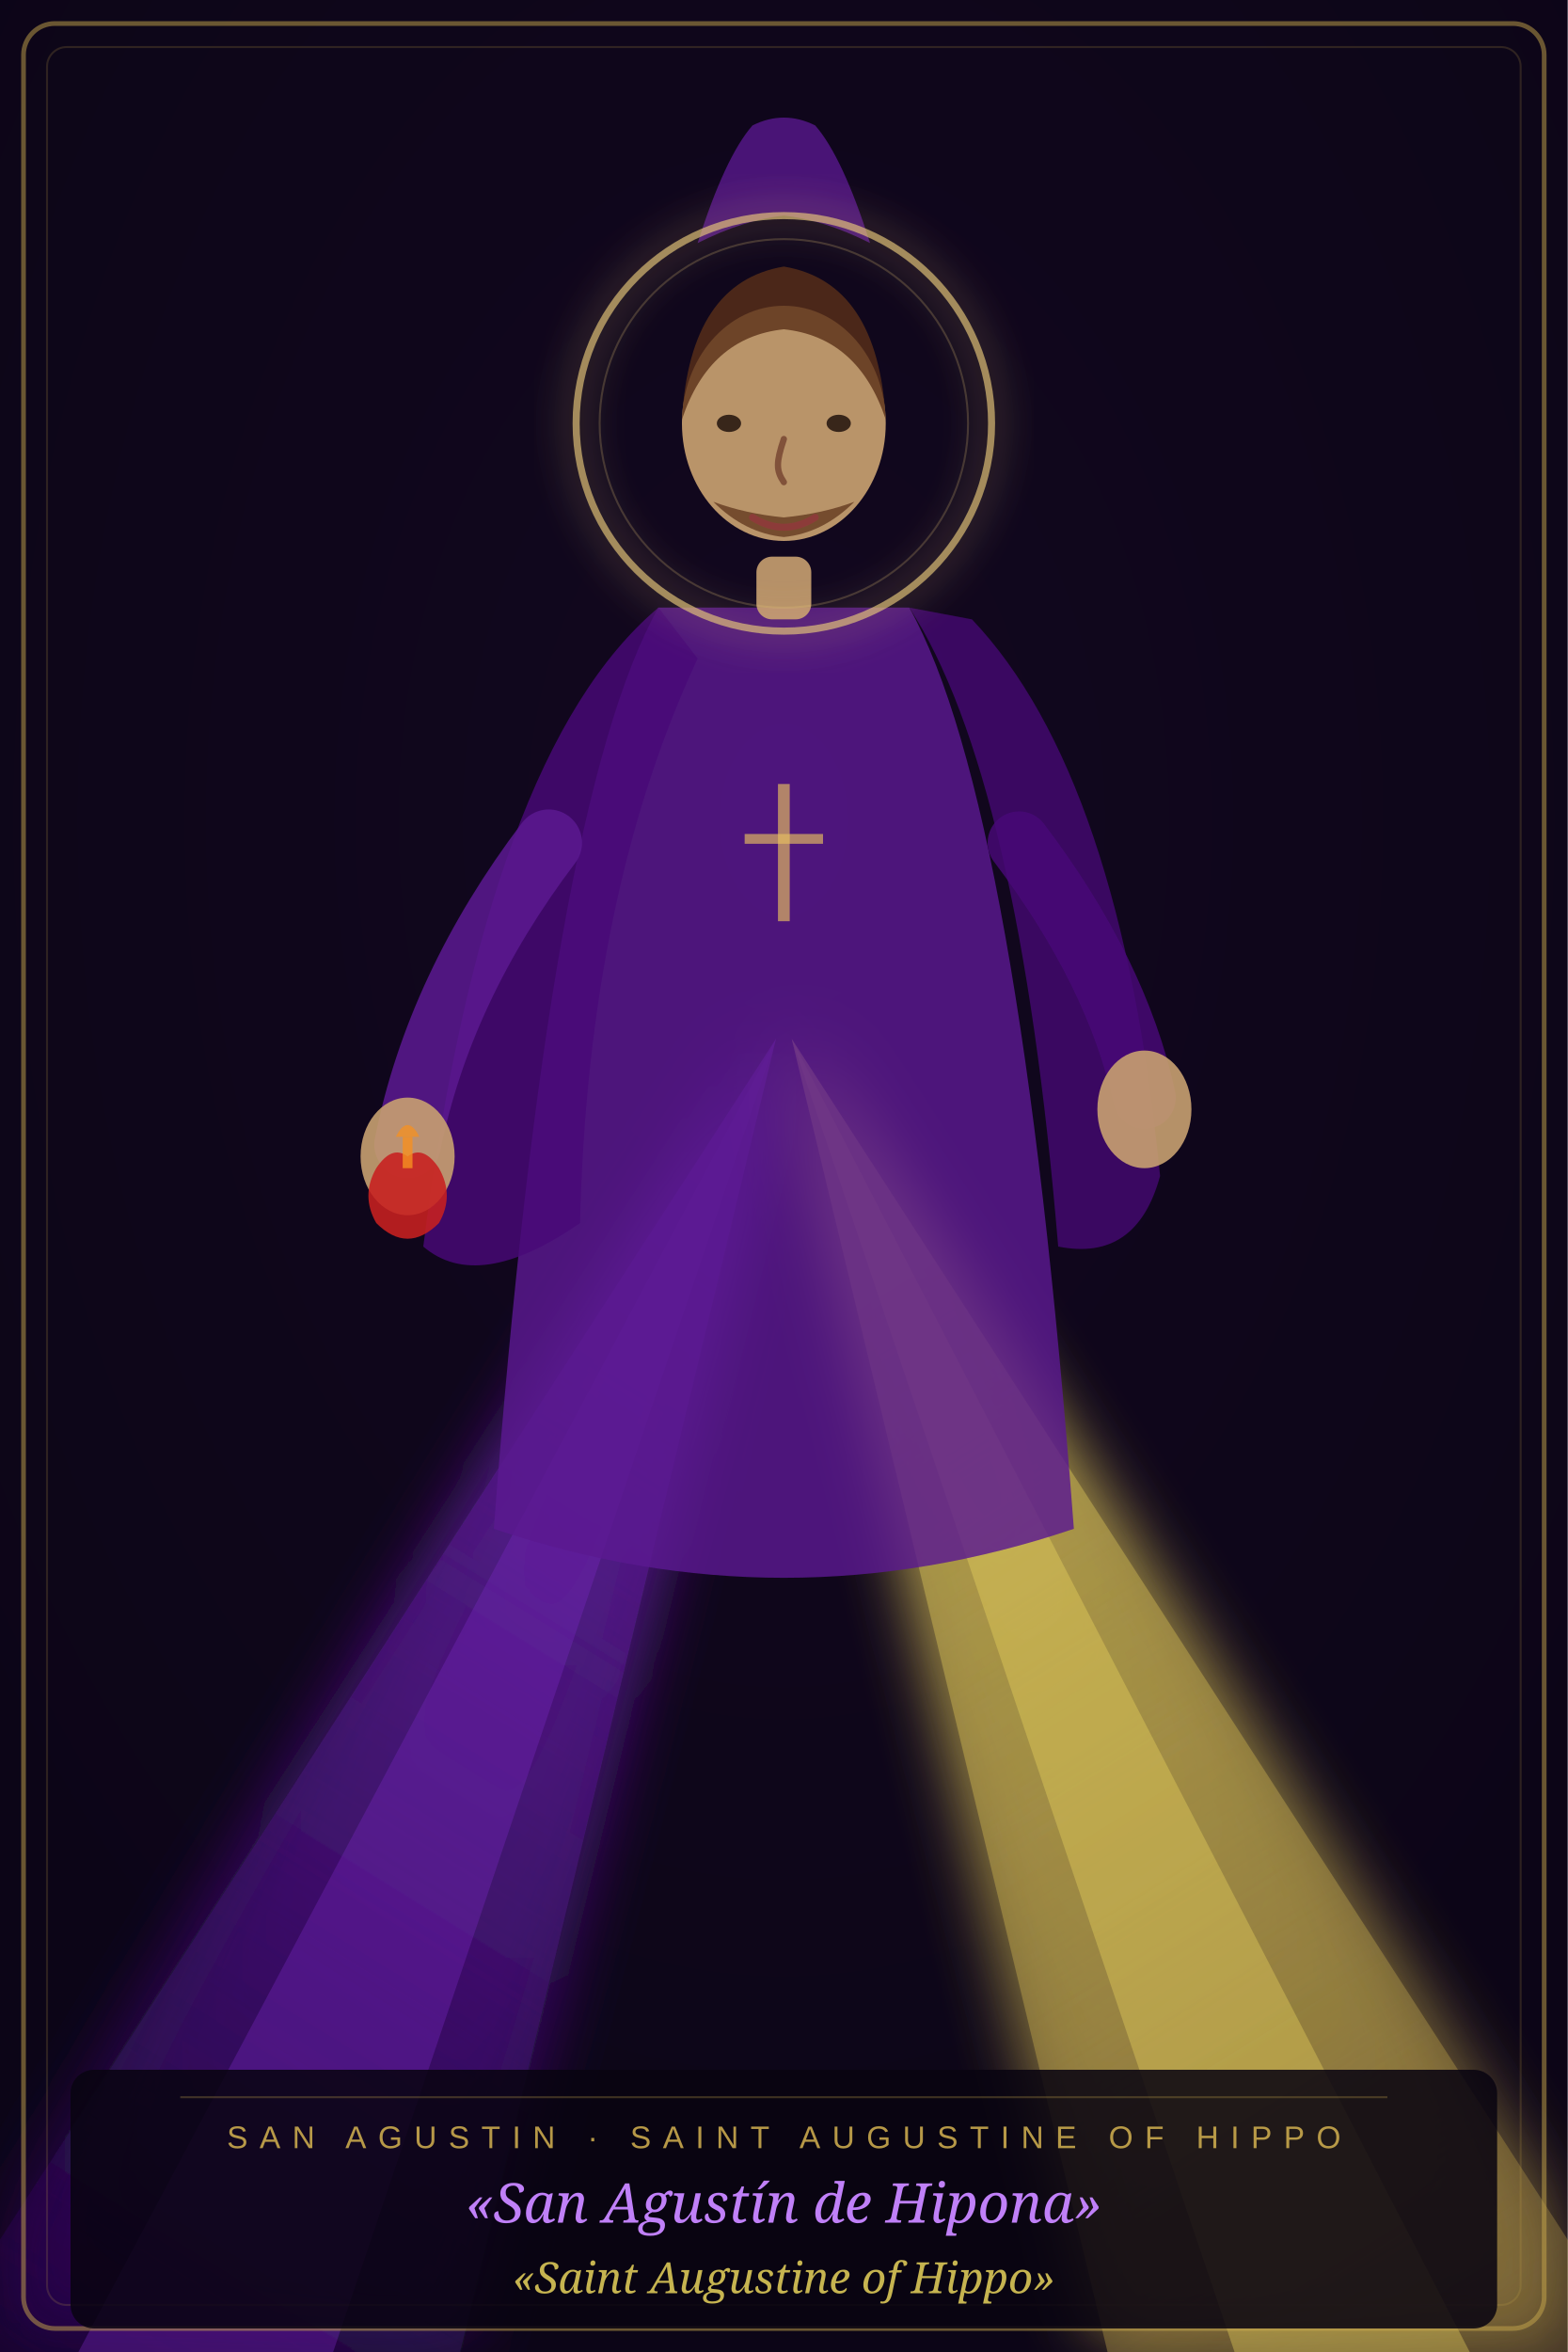
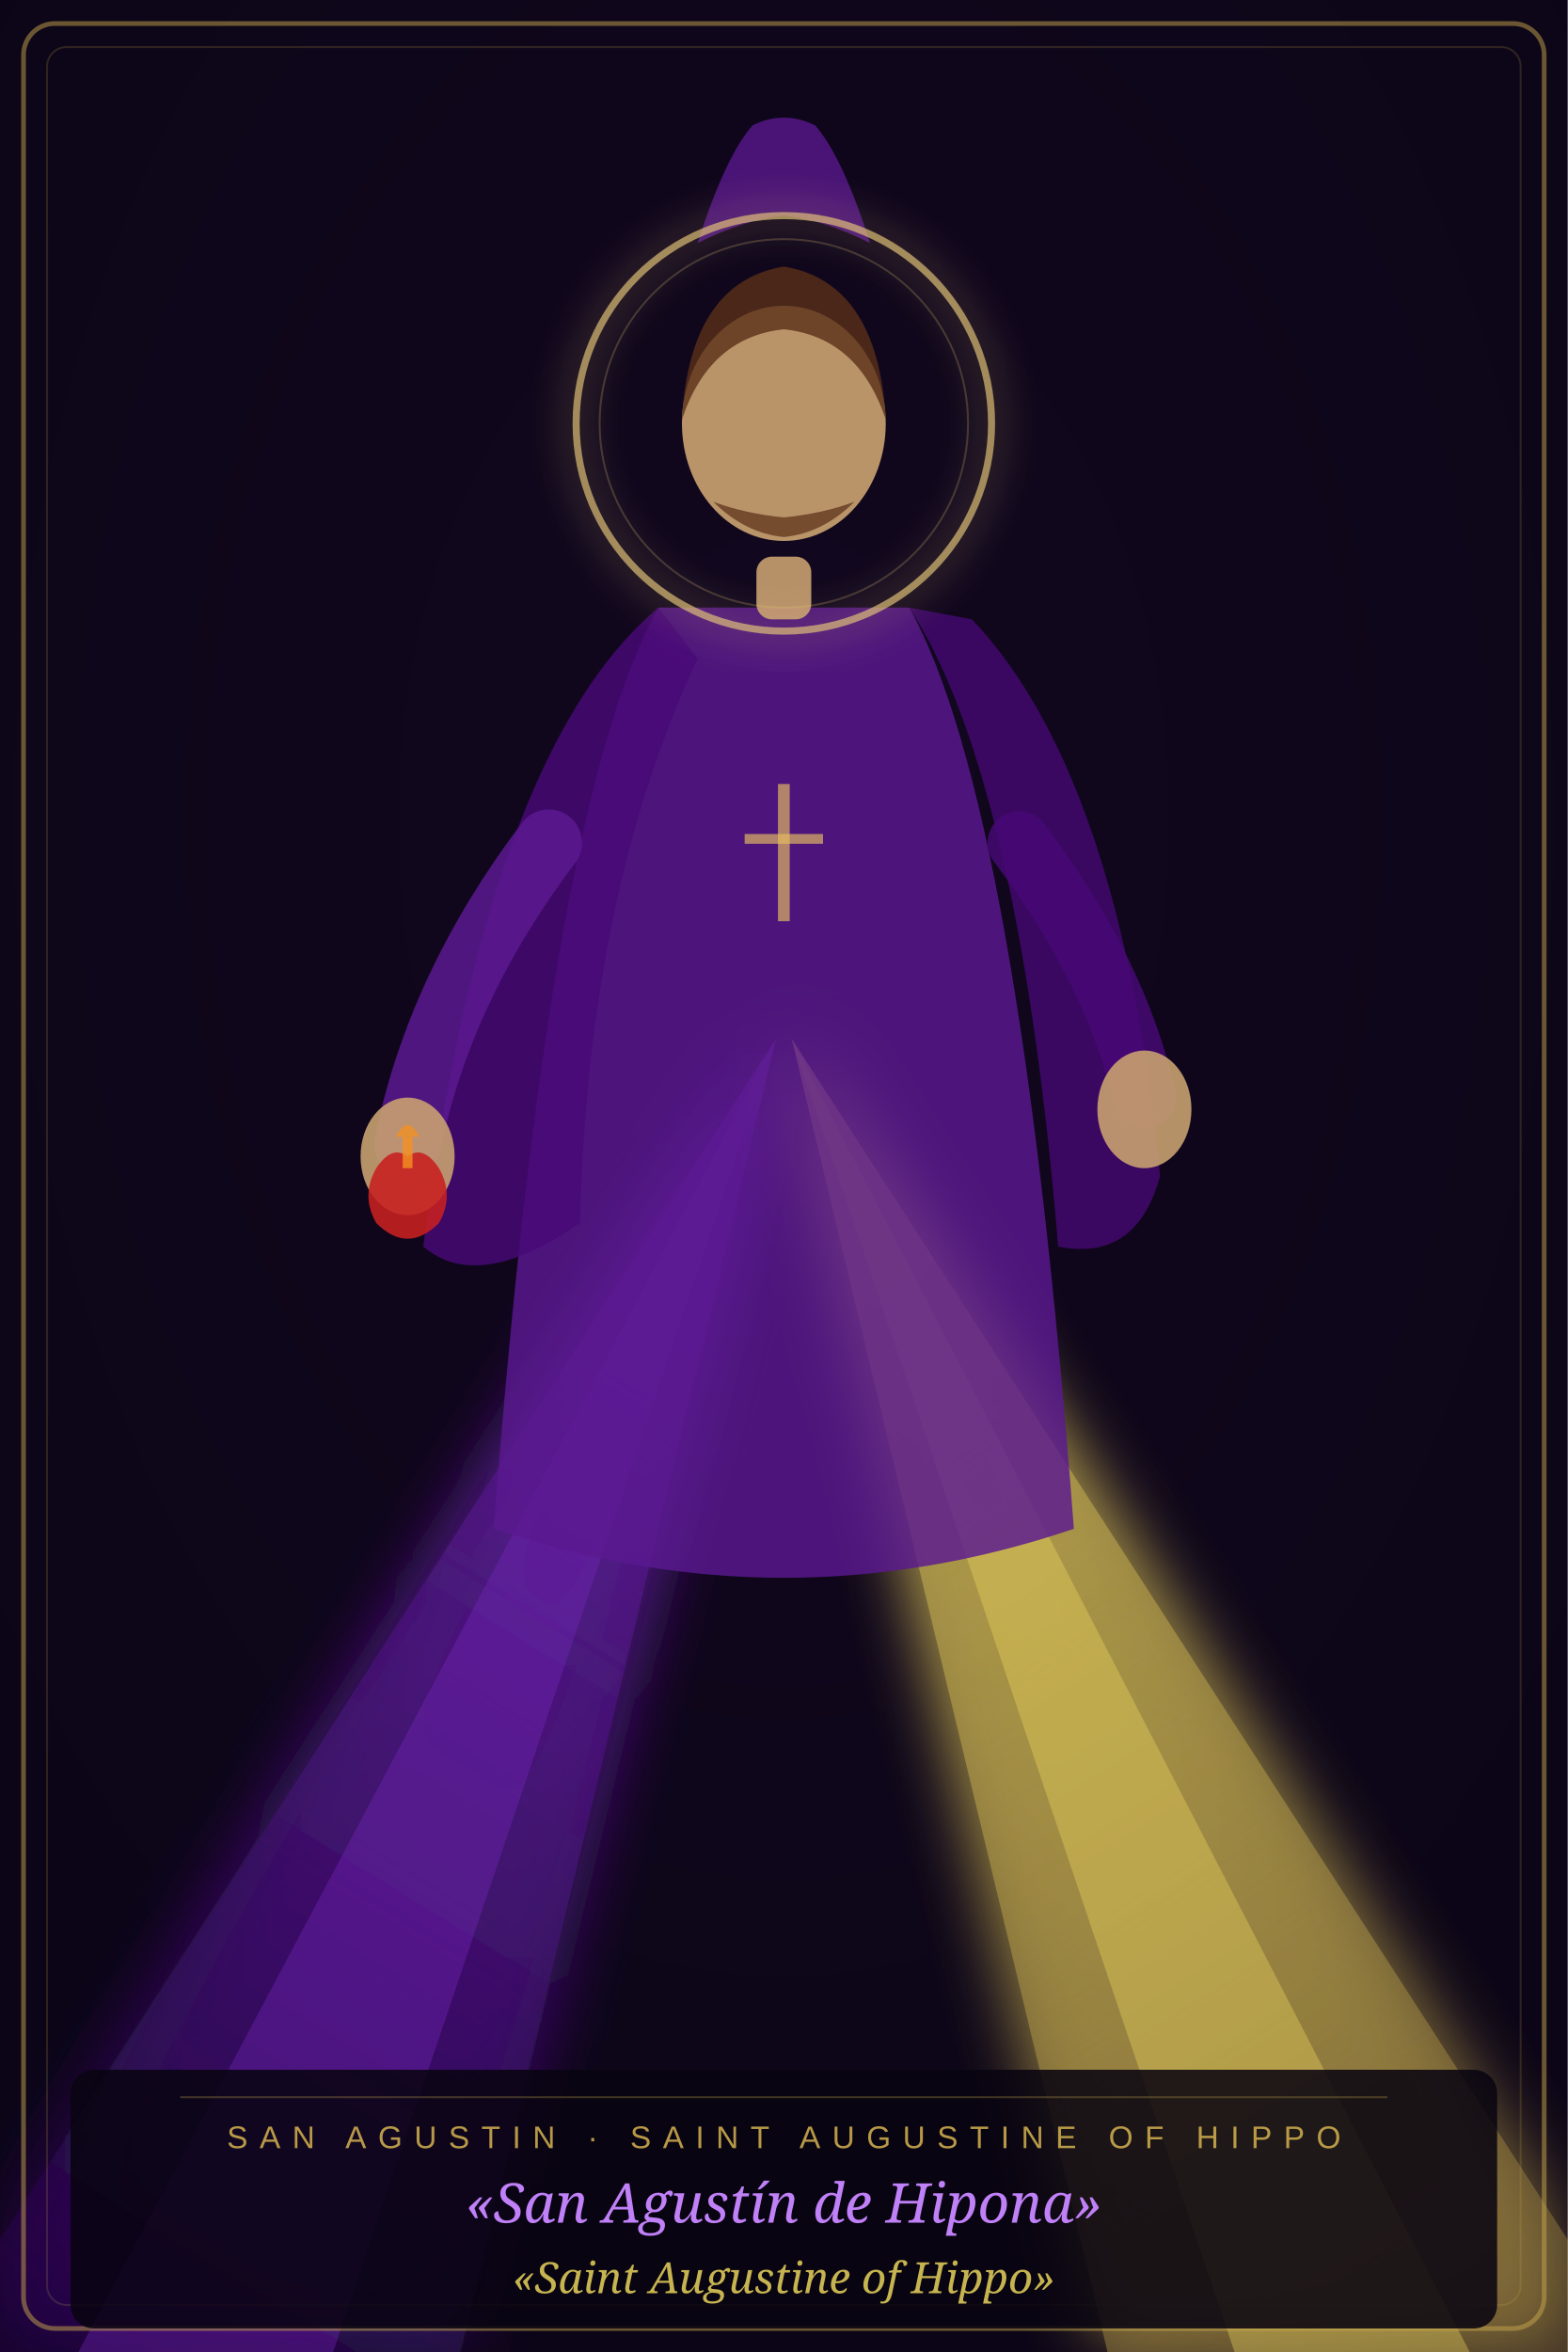
<svg xmlns="http://www.w3.org/2000/svg" viewBox="0 0 400 600">
  <defs>
    <radialGradient id="sau-bg" cx="50%" cy="35%" r="65%">
      <stop offset="0%" stop-color="#0e0818" />
      <stop offset="100%" stop-color="#080410" />
    </radialGradient>
    <linearGradient id="sau-r1" x1="50%" y1="0%" x2="10%" y2="100%">
      <stop offset="0%" stop-color="#7828c0" stop-opacity="1" />
      <stop offset="100%" stop-color="#300c60" stop-opacity="0.4" />
    </linearGradient>
    <linearGradient id="sau-r2" x1="50%" y1="0%" x2="90%" y2="100%">
      <stop offset="0%" stop-color="#f5e060" stop-opacity="1" />
      <stop offset="100%" stop-color="#c9a84c" stop-opacity="0.4" />
    </linearGradient>
    <filter id="sau-gl">
      <feGaussianBlur stdDeviation="9" result="b" />
      <feMerge>
        <feMergeNode in="b" />
        <feMergeNode in="b" />
        <feMergeNode in="SourceGraphic" />
      </feMerge>
    </filter>
    <filter id="sau-g2">
      <feGaussianBlur stdDeviation="5" result="b" />
      <feMerge>
        <feMergeNode in="b" />
        <feMergeNode in="SourceGraphic" />
      </feMerge>
    </filter>
  </defs>
  <rect width="400" height="600" fill="url(#sau-bg)" />
  <rect width="400" height="600" fill="#380c60" opacity="0.10" />
  <polygon points="198,265 -25,610 115,610" fill="url(#sau-r1)" filter="url(#sau-gl)" opacity="0.72" />
  <polygon points="198,265 20,600  85,600" fill="#7828c0" opacity="0.36" />
  <polygon points="202,265 425,610 285,610" fill="url(#sau-r2)" filter="url(#sau-gl)" opacity="0.70" />
  <polygon points="202,265 375,600 315,600" fill="#f5e060" opacity="0.34" />
  <path d="M168,155 Q140,205 126,390 Q200,415 274,390 Q260,205 232,155 Z" fill="#5a1890" opacity="0.82" />
  <path d="M168,155 Q124,192 108,318 Q122,330 148,312 Q150,228 178,168 Z" fill="#480878" opacity="0.82" />
  <path d="M232,155 Q260,198 270,318 Q290,322 296,300 Q286,198 248,158 Z" fill="#480878" opacity="0.75" />
  <path d="M260,215 Q285,248 292,280" stroke="#480878" stroke-width="16" fill="none" stroke-linecap="round" opacity="0.82" />
  <path d="M140,215 Q112,252 104,292" stroke="#5a1890" stroke-width="17" fill="none" stroke-linecap="round" opacity="0.86" />
  <ellipse cx="104" cy="295" rx="12" ry="15" fill="#c8a070" opacity="0.9" />
  <ellipse cx="292" cy="283" rx="12" ry="15" fill="#c8a070" opacity="0.9" />
  <path d="M96,312 Q92,305 96,298 Q100,292 104,295 Q108,292 112,298 Q116,305 112,312 Q104,320 96,312 Z" fill="#c82020" opacity="0.88" />
  <line x1="104" y1="298" x2="104" y2="290" stroke="#f59020" stroke-width="2.5" opacity="0.80" />
  <path d="M101,290 Q104,284 107,290" fill="#f59020" opacity="0.75" />
  <path d="M178,62 Q185,40 192,32 Q200,28 208,32 Q215,40 222,62 Q210,56 200,55 Q190,56 178,62 Z" fill="#5a1890" opacity="0.78" />
  <line x1="200" y1="200" x2="200" y2="235" stroke="#e8c060" stroke-width="3" opacity="0.65" />
  <line x1="190" y1="214" x2="210" y2="214" stroke="#e8c060" stroke-width="2.5" opacity="0.65" />
  <rect x="193" y="142" width="14" height="16" rx="4" fill="#c8a070" opacity="0.9" />
  <ellipse cx="200" cy="108" rx="26" ry="30" fill="#c8a070" opacity="0.92" />
  <path d="M174,107 Q176,72 200,68 Q224,72 226,107 Q219,86 200,84 Q181,86 174,107 Z" fill="#5a3018" opacity="0.80" />
  <path d="M182,128 Q190,136 200,137 Q210,136 218,128 Q210,131 200,132 Q190,131 182,128 Z" fill="#5a3018" opacity="0.72" />
  <circle cx="200" cy="108" r="53" fill="none" stroke="#e8c97a" stroke-width="1.8" stroke-opacity="0.65" filter="url(#sau-g2)" />
  <circle cx="200" cy="108" r="47" fill="none" stroke="#e8c97a" stroke-width="0.5" stroke-opacity="0.22" />
  <rect x="6" y="6" width="388" height="588" rx="8" fill="none" stroke="#c9a84c" stroke-width="1.2" stroke-opacity="0.5" />
  <rect x="12" y="12" width="376" height="576" rx="5" fill="none" stroke="#c9a84c" stroke-width="0.5" stroke-opacity="0.18" />
  <rect x="18" y="528" width="364" height="66" rx="6" fill="#080410" opacity="0.86" />
  <line x1="46" y1="535" x2="354" y2="535" stroke="#c9a84c" stroke-width="0.5" stroke-opacity="0.28" />
  <text x="200" y="548" text-anchor="middle" font-family="Arial,sans-serif" font-size="8" fill="#c9a84c" letter-spacing="3" opacity="0.9">SAN AGUSTIN  ·  SAINT AUGUSTINE OF HIPPO</text>
  <text x="200" y="567" text-anchor="middle" font-family="Georgia,serif" font-size="14" fill="#c080f8" font-style="italic">«San Agustín de Hipona»</text>
  <text x="200" y="585" text-anchor="middle" font-family="Georgia,serif" font-size="11" fill="#f5e060" font-style="italic" opacity="0.8">«Saint Augustine of Hippo»</text>
-   <g id="tup-face-features" opacity="0.9">
-     <ellipse id="tup-eye-left" cx="186" cy="108" rx="3.1" ry="2.2" fill="#2a1a12" />
-     <ellipse id="tup-eye-right" cx="214" cy="108" rx="3.1" ry="2.2" fill="#2a1a12" />
-     <path id="tup-nose" d="M200 112 C198 118, 198 120, 200 123" stroke="#7b4a35" stroke-width="1.6" fill="none" stroke-linecap="round" />
-     <path id="tup-mouth" d="M192 132 Q200 137 208 132" stroke="#8f3a3a" stroke-width="1.8" fill="none" stroke-linecap="round" />
-   </g>
</svg>
